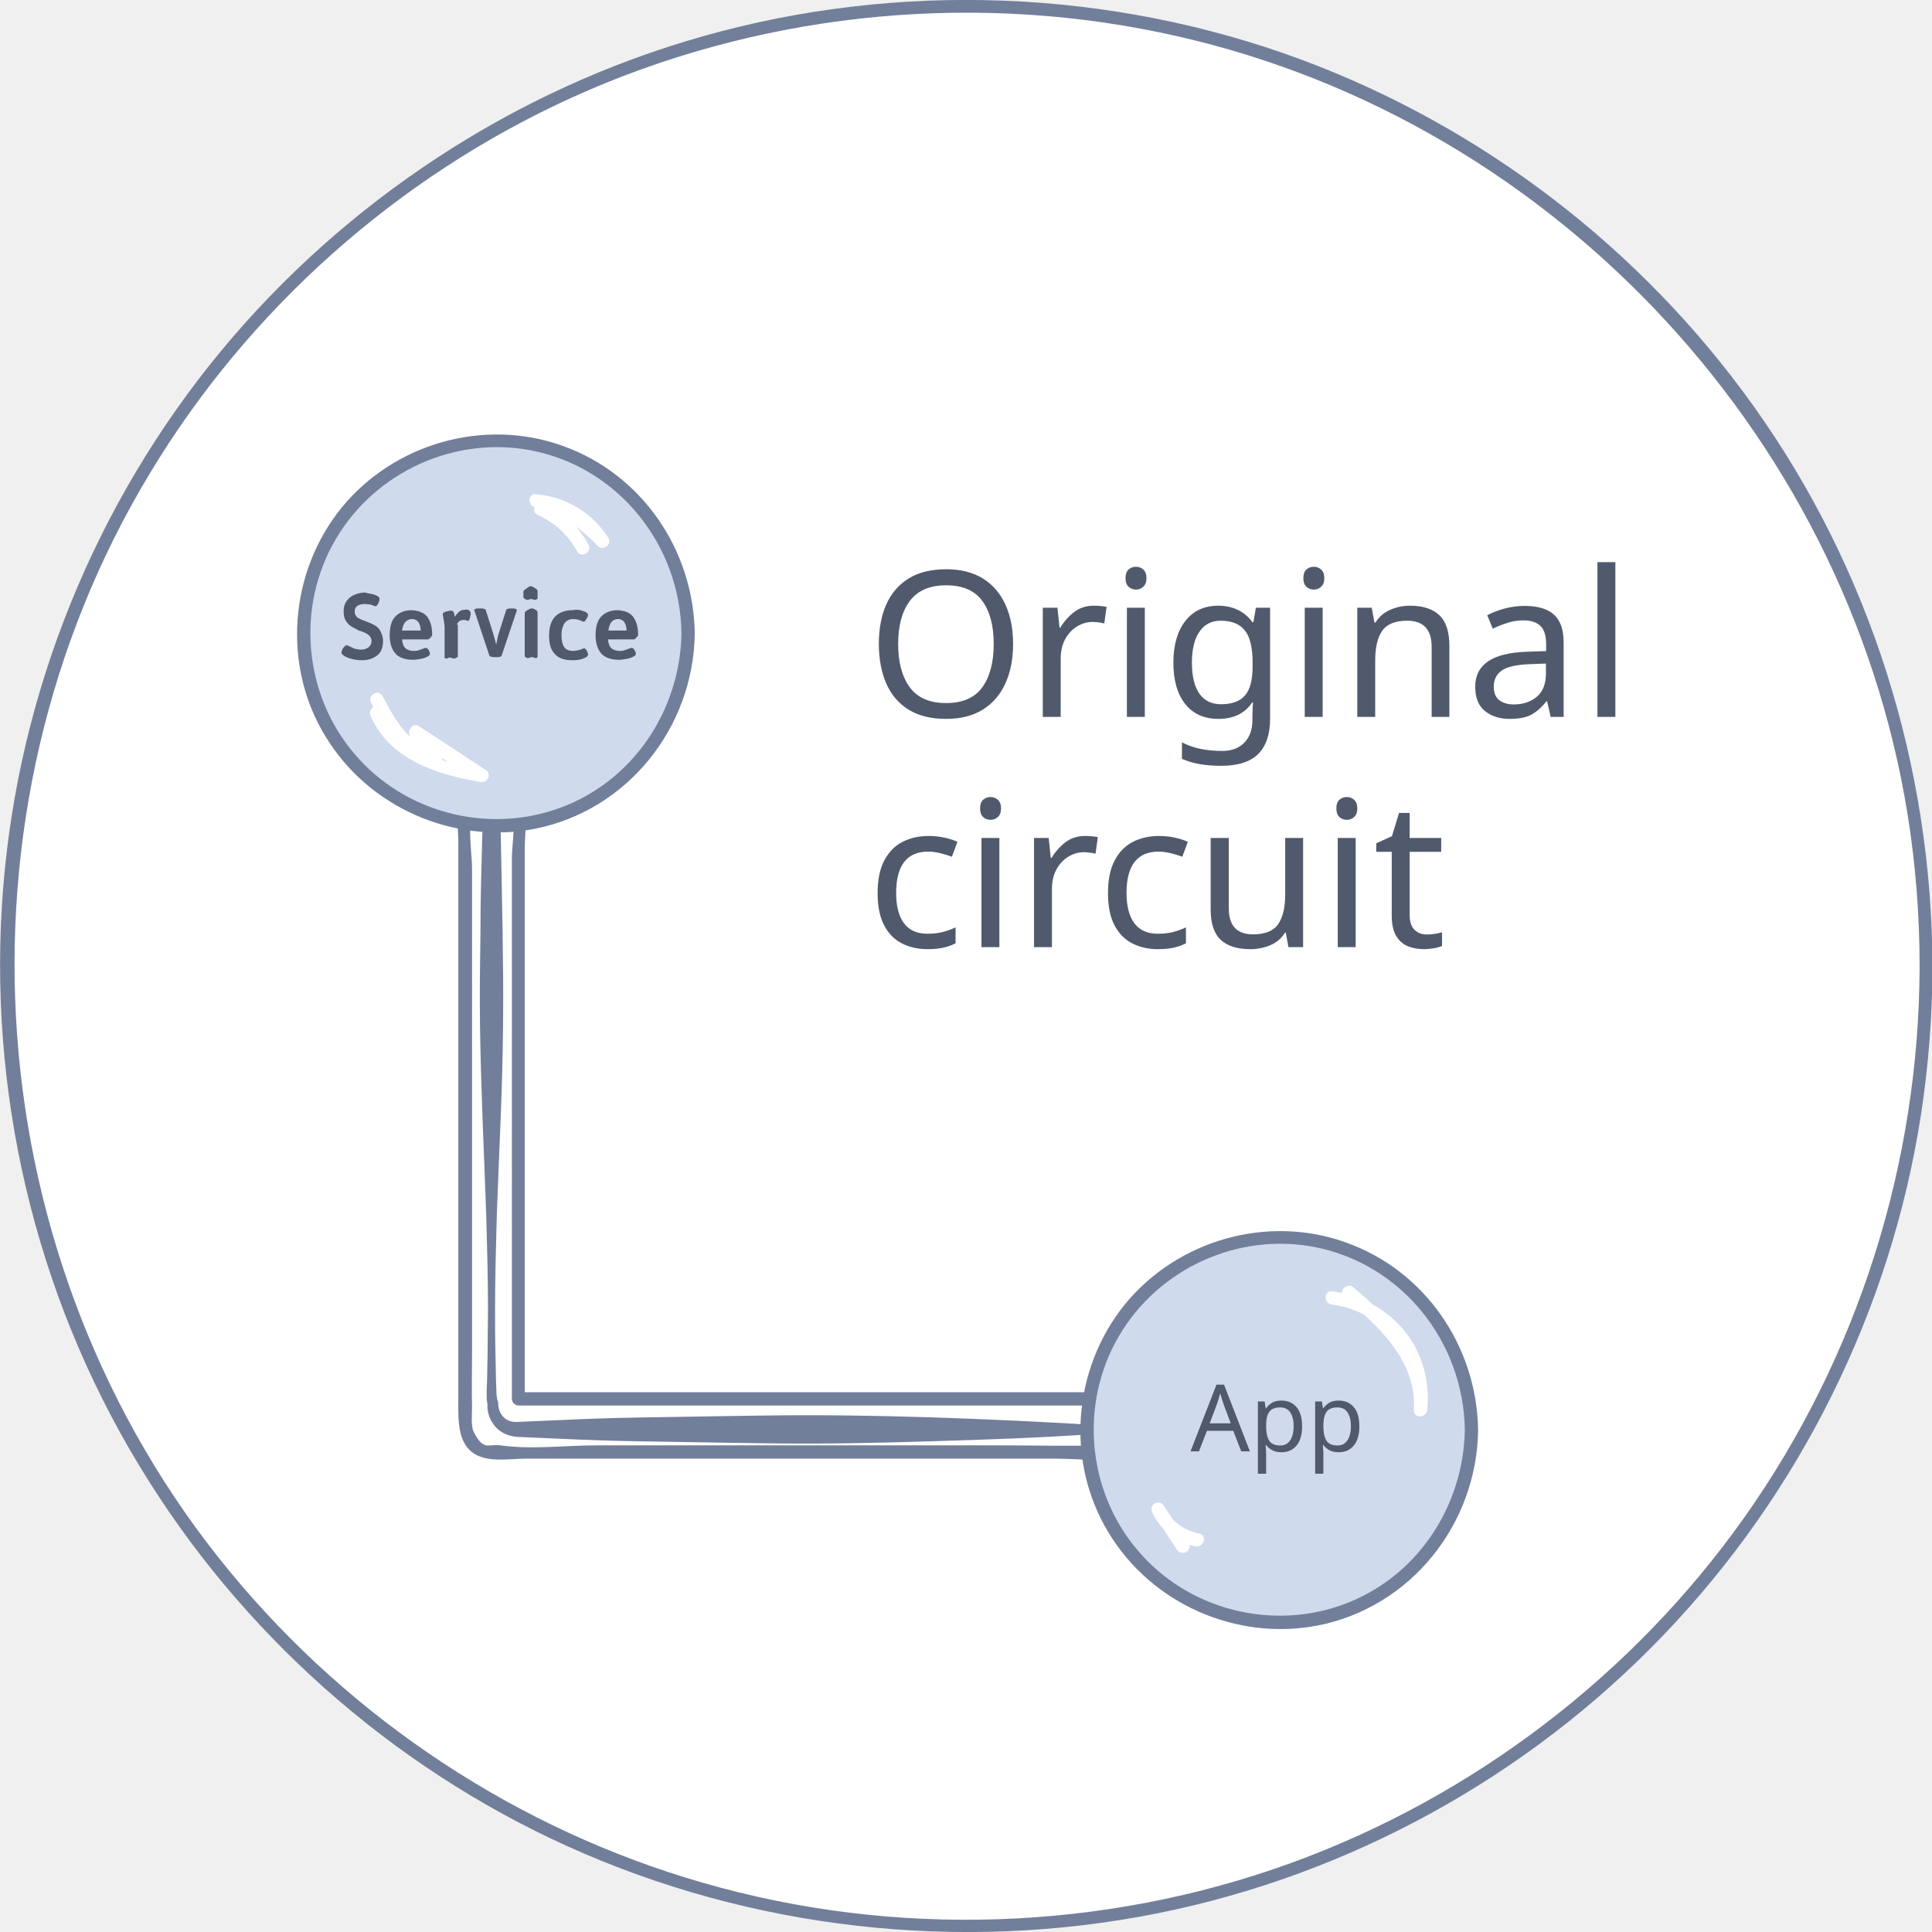
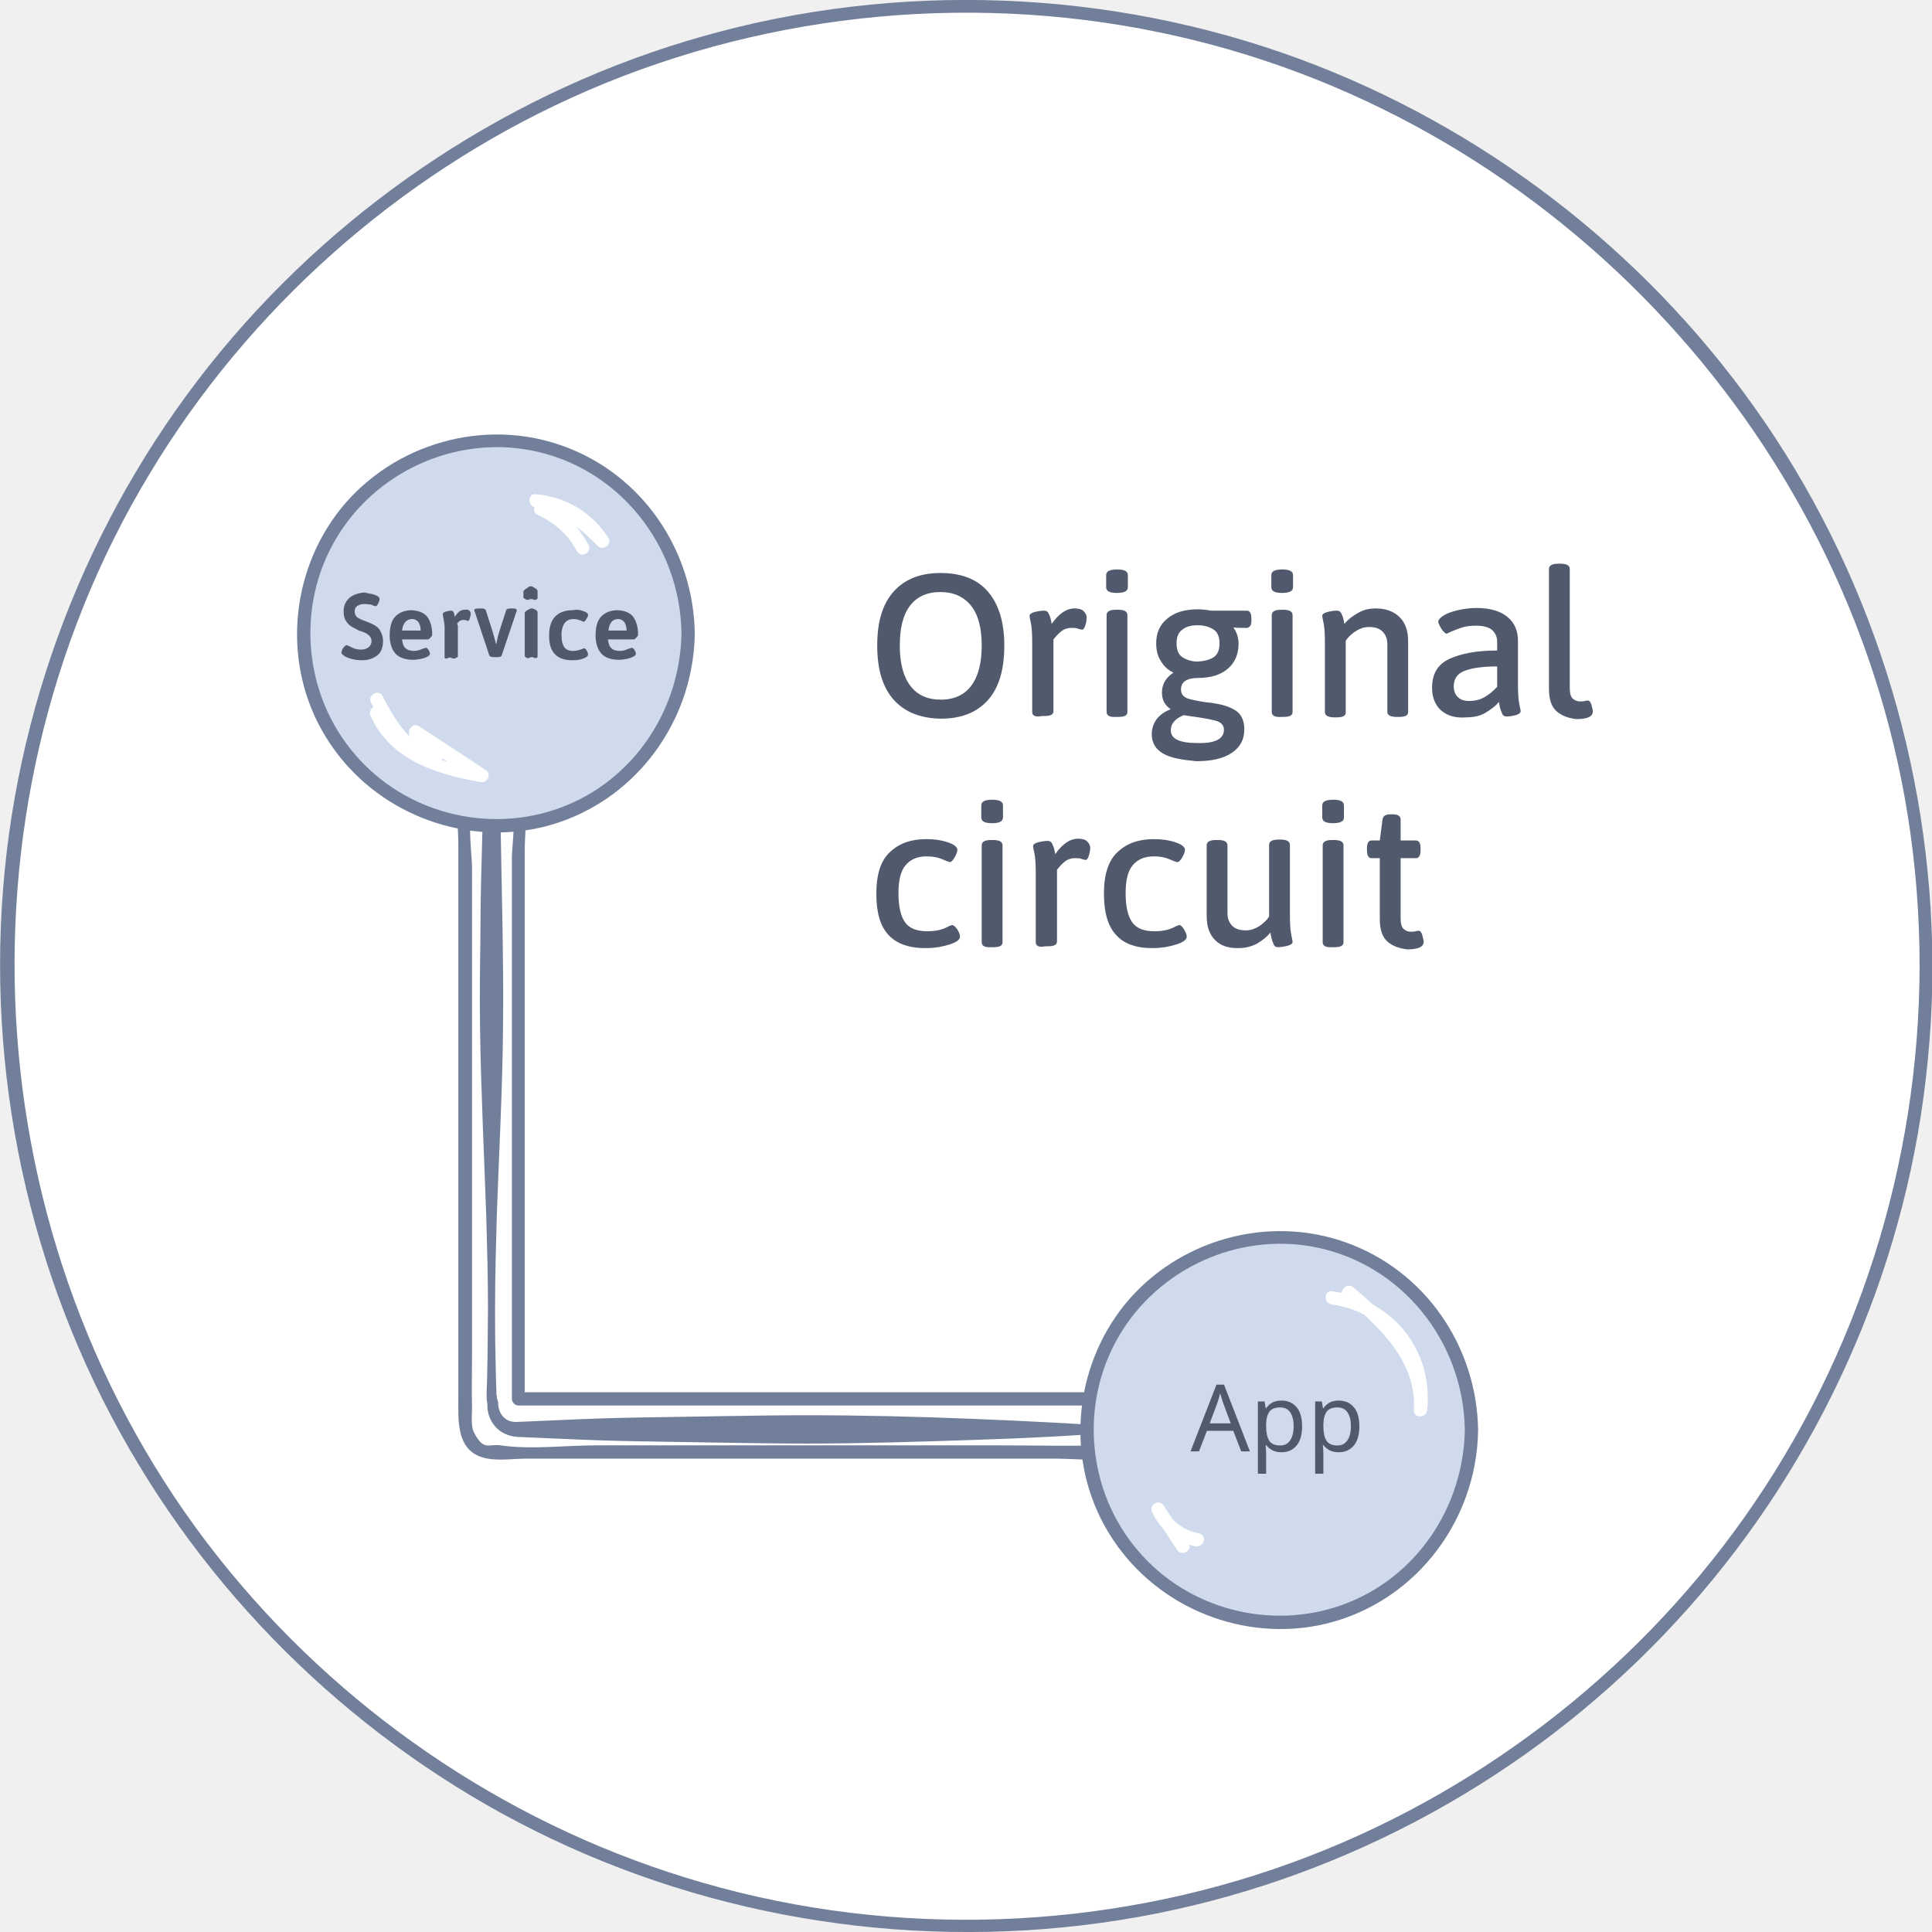
- <svg xmlns="http://www.w3.org/2000/svg" version="1.1" x="0px" y="0px" viewBox="0 0 436.3 436.3" style="enable-background:new 0 0 436.3 436.3;" xml:space="preserve">
+ <svg xmlns="http://www.w3.org/2000/svg" version="1.1" id="Layer_1" x="0px" y="0px" viewBox="0 0 436.3 436.3" style="enable-background:new 0 0 436.3 436.3;" xml:space="preserve">
+   <style type="text/css">
+ 	.st0{fill:#FFFFFF;}
+ 	.st1{fill:#727F9B;}
+ 	.st2{fill:#D0DAED;}
+ 	.st3{fill:#515A6D;}
+ 	.st4{enable-background:new    ;}
+ 	.st5{font-family:'Asap-Medium';}
+ 	.st6{font-size:21.019px;}
+ </style>
  <g id="working_artboard">
</g>
-   <g id="Layer_1">
-     <circle id="circle_1_" style="fill:#FFFFFF;" cx="218.2" cy="218.2" r="216.8" />
-     <path id="circle-stroke_1_" style="fill:#727F9B;" d="M433.5,218.2c-0.1,44.5-13.9,88.2-39.6,124.5c-25.2,35.6-61.3,63.1-102.3,78   c-42.4,15.4-89.5,17-132.8,4.5c-41.8-12-79.3-36.8-106.9-70.3c-57.4-69.6-64.7-170.9-18-248.1C56.2,69.8,89.7,40,129,22.1   c41.3-18.8,88.4-24,132.8-14.8c86.5,17.8,155,89.4,169,176.7C432.6,195.2,433.5,206.7,433.5,218.2c0,1.8,2.9,1.8,2.9,0   c-0.1-45.2-14.1-89.7-40.4-126.5c-25.4-35.6-61.3-63.1-102.3-78.3c-43-15.9-90.9-17.7-135-5.2c-42.5,12-80.8,37.2-108.9,71.2   C21.5,113.7,4.2,156.3,0.7,200.7C-2.9,246,7.8,292,31.4,330.9c22.7,37.6,56.8,68,96.9,86.1c41.4,18.7,88.4,24,133,15.1   c43.5-8.7,83.8-30.9,114.4-62.9c30.8-32.1,51.3-73.4,58.1-117.4c1.7-11.1,2.6-22.4,2.6-33.6C436.4,216.3,433.5,216.3,433.5,218.2z" />
-     <path id="connector-fill_9_" style="fill:#FFFFFF;" d="M250,315.4c-40.8,0-81.6,0-122.4,0c-3.7,0-7.4,0-11.2,0c0-39.5,0-77,0-116.5   c0-5.7,0-11.4,0-17.2c0-7.7-12-7.7-12,0c0,40.8,0,79.6,0,120.4c0,5.7,0,11.4,0,17.2c0,0.6,0.1,1.2,0.2,1.7   c-0.2,3.1,1.7,6.4,5.8,6.4c40.8,0,81.6,0,122.4,0c5.7,0,11.4,0,17.2,0C257.7,327.4,257.7,315.4,250,315.4z" />
-     <path id="connector-stroke_8_" style="fill:#727F9B;" d="M250.5,314.4c-44.5,0-89,0-133.5,0c0.5,0.5,1,1,1.5,1.5c0-37.2,0-74.4,0-111.5   c0-4.2,0-8.4,0-12.5c0-3.6,0.7-7.9-0.2-11.4c-0.9-3.3-3.8-5.4-7.3-5.4c-3.4,0-6.4,2.1-7.3,5.4c-0.8,3-0.2,6.6-0.2,9.7   c0,4.9,0,9.8,0,14.6c0,37.1,0,74.1,0,111.2c0,4.7-0.4,11.1,5.1,13c3.1,1.1,7,0.4,10.3,0.4c4.9,0,9.9,0,14.8,0c19.1,0,38.2,0,57.2,0   c10.5,0,21.1,0,31.6,0c5.2,0,10.4,0,15.6,0c4.4,0,9.3,0.6,13.6-0.1C260.5,327.8,259.1,315,250.5,314.4c-1.9-0.1-1.9,2.9,0,3   c3,0.2,4.9,2.7,4.2,5.7c-0.8,3.1-3.4,3.2-6.1,3.3c-7.7,0.2-15.4,0-23.1,0c-15.1,0-30.3,0-45.4,0s-30.3,0-45.4,0c-7,0-14.8,1-21.7,0   c-2.6-0.4-3.8,1.4-6-3c-0.7-1.3-0.4-4.1-0.4-5.5c-0.1-4.1,0-8.3,0-12.4c0-29.4,0-58.8,0-88.1c0-7.1,0-14.3,0-21.4   c0-4.5-2.5-18,4.5-18c6.9,0,4.5,11.4,4.5,15.7c0,7.5,0,14.9,0,22.4v99.8c0,0.8,0.7,1.5,1.5,1.5h133.5   C252.4,317.4,252.4,314.4,250.5,314.4z" />
-     <path id="connection-line_6_" style="fill:#727F9B;" d="M111.2,146.4c1,14.2,1.5,28.4,1.9,42.6c0.1,7.1,0.3,14.2,0.4,21.3   c0.1,7.1,0.2,14.2,0.1,21.3c-0.1,14.2-0.9,28.4-1.4,42.6c-0.2,7.1-0.4,14.2-0.4,21.3c0,3.5,0,7.1,0.1,10.6l0.1,5.3l0.1,2.7   c0,0.4,0,0.9,0.1,1.3c0,0.4,0.1,0.7,0.2,1l0.1,0.2l0,0.3c0,1.2,0.5,2.5,1.3,3.2c0.8,0.8,1.9,1.1,3.2,1l9.3-0.4   c6.2-0.3,12.4-0.5,18.6-0.6l18.6-0.3c6.2-0.1,12.4-0.2,18.6-0.2c12.4,0,24.8,0.3,37.2,0.8c12.4,0.5,24.8,1.1,37.2,2.1v0.6   c-12.4,1.1-24.8,1.7-37.2,2.1c-12.4,0.4-24.8,0.8-37.2,0.8c-6.2,0-12.4-0.1-18.6-0.2l-18.6-0.3c-6.2-0.1-12.4-0.3-18.6-0.6   l-9.3-0.4c-1.9-0.1-3.9-0.8-5.2-2.4c-1.3-1.5-1.9-3.5-1.7-5.3l0,0.4c-0.1-0.5-0.2-1.1-0.2-1.6c0-0.6,0-0.9,0-1.4l0.1-2.7l0.1-5.3   c0-3.5,0.1-7.1,0.1-10.6c0-7.1-0.2-14.2-0.4-21.3c-0.5-14.2-1.2-28.4-1.4-42.6c-0.1-7.1,0-14.2,0.1-21.3c0-7.1,0.2-14.2,0.4-21.3   c0.4-14.2,0.9-28.4,1.9-42.6H111.2z" />
-     <circle id="circle_22_" style="fill:#D0DAED;" cx="288.8" cy="322.9" r="43.5" />
-     <path id="circle-stroke_25_" style="fill:#727F9B;" d="M330.8,322.9c-0.3,17.5-11,33.5-27.6,39.5c-16.3,5.9-35,1-46.2-12.2   c-11.5-13.4-13.3-33.2-4.3-48.5c8.9-15.2,26.8-23.4,44.1-20.1C316.5,285.4,330.5,302.9,330.8,322.9c0,1.9,3,1.9,3,0   c-0.3-18.8-11.9-35.9-29.8-42.3c-17.7-6.4-38.1-0.6-50,14c-11.8,14.6-13.4,35.6-3.6,51.6c9.7,16,28.8,24.4,47.1,20.9   c21.1-4.1,36-22.9,36.3-44.1C333.8,320.9,330.8,320.9,330.8,322.9z" />
-     <path id="highlight_48_" style="fill:#FFFFFF;" d="M268.4,348.5c-1.9-2.8-3.8-5.7-5.6-8.5c-1.1-1.6-3.4-0.2-2.6,1.5c1.8,4,5.5,6.9,9.8,7.7   c1.9,0.3,2.7-2.5,0.8-2.9c-3.6-0.7-6.5-2.9-8-6.3c-0.9,0.5-1.7,1-2.6,1.5c1.9,2.8,3.8,5.7,5.6,8.5   C266.9,351.6,269.5,350.1,268.4,348.5z" />
-     <path id="highlight_47_" style="fill:#FFFFFF;" d="M303.5,292.9c7.9,6.7,16.4,14.3,15.8,25.5c-0.1,2,2.8,1.9,3,0c1.4-13.7-8-25-21.5-26.8   c-1.9-0.2-1.9,2.8,0,3c11.9,1.6,19.7,12,18.5,23.8c1,0,2,0,3,0c0.6-12.1-8.2-20.5-16.7-27.7C304.2,289.5,302.1,291.6,303.5,292.9z" />
-     <circle id="circle_23_" style="fill:#D0DAED;" cx="111.9" cy="143" r="43.5" />
-     <path id="circle-stroke_26_" style="fill:#727F9B;" d="M153.9,143c-0.3,17.5-11,33.5-27.6,39.5c-16.3,5.9-35,1-46.2-12.2   c-11.5-13.4-13.3-33.2-4.3-48.5c8.9-15.2,26.8-23.4,44.1-20.1C139.6,105.5,153.6,123,153.9,143c0,1.9,3,1.9,3,0   c-0.3-18.8-11.9-35.9-29.8-42.3c-17.7-6.4-38.1-0.6-50,14c-11.8,14.6-13.4,35.6-3.6,51.6c9.7,16,28.8,24.4,47.1,20.9   c21.1-4.1,36-22.9,36.3-44.1C156.9,141,153.9,141,153.9,143z" />
-     <path id="s_4_" style="fill:#515A6D;" d="M83.8,134.1c0.6,0.1,1,0.3,1.4,0.5c0.4,0.2,0.5,0.4,0.5,0.7c0,0.3-0.1,0.6-0.3,1   c-0.2,0.4-0.4,0.6-0.6,0.6c0,0-0.2,0-0.4-0.1c-0.3-0.1-0.6-0.3-0.9-0.3s-0.7-0.1-1.2-0.1c-0.8,0-1.3,0.2-1.7,0.5   c-0.4,0.3-0.5,0.7-0.5,1.2c0,0.4,0.1,0.7,0.3,1c0.2,0.3,0.5,0.5,0.8,0.6c0.3,0.2,0.8,0.4,1.4,0.6c0.8,0.3,1.5,0.6,2,0.9   c0.5,0.3,1,0.7,1.3,1.3s0.6,1.3,0.6,2.2c0,1.5-0.4,2.6-1.3,3.3c-0.9,0.7-2,1.1-3.4,1.1c-0.9,0-1.7-0.1-2.4-0.3s-1.3-0.4-1.7-0.7   s-0.6-0.5-0.6-0.7c0-0.2,0.1-0.4,0.2-0.7c0.1-0.3,0.3-0.5,0.5-0.7s0.3-0.3,0.5-0.3c0.1,0,0.3,0.1,0.5,0.2c0.4,0.2,0.9,0.4,1.3,0.6   c0.4,0.1,0.9,0.2,1.5,0.2c0.6,0,1.2-0.2,1.6-0.5s0.7-0.8,0.7-1.4c0-0.4-0.1-0.7-0.3-1c-0.2-0.3-0.5-0.5-0.8-0.7s-0.8-0.4-1.4-0.6   c-0.4-0.1-0.6-0.2-0.7-0.3c-0.6-0.3-1.2-0.6-1.6-0.9s-0.8-0.7-1.1-1.3c-0.3-0.5-0.4-1.2-0.4-2c0-0.9,0.2-1.6,0.7-2.3   c0.4-0.6,1-1.1,1.8-1.4c0.7-0.3,1.6-0.5,2.4-0.5C82.6,133.9,83.2,134,83.8,134.1z" />
-     <path id="e_7_" style="fill:#515A6D;" d="M96.5,139.3c0.7,1,1.1,2.3,1.1,4c0,0.2-0.1,0.4-0.4,0.7s-0.4,0.4-0.6,0.4h-5.8   c0.1,0.9,0.3,1.6,0.8,2c0.4,0.4,1.1,0.6,1.9,0.6c0.5,0,0.9-0.1,1.2-0.2s0.7-0.3,1.1-0.4c0.2-0.1,0.4-0.1,0.4-0.1   c0.2,0,0.4,0.2,0.6,0.5c0.2,0.4,0.3,0.6,0.3,0.8c0,0.3-0.2,0.5-0.6,0.7s-0.9,0.4-1.5,0.5s-1.2,0.2-1.7,0.2c-1.8,0-3.2-0.5-4-1.4   s-1.3-2.3-1.3-4.1c0-1.9,0.4-3.4,1.3-4.3c0.9-0.9,2.1-1.4,3.7-1.4C94.6,137.9,95.8,138.4,96.5,139.3z M90.8,142.4H95   c0-0.8-0.2-1.4-0.5-1.9c-0.3-0.4-0.8-0.7-1.4-0.7C91.8,139.8,91,140.7,90.8,142.4z" />
-     <path id="r_4_" style="fill:#515A6D;" d="M106,137.9c0.2,0.2,0.3,0.4,0.3,0.7c0,0.3-0.1,0.6-0.2,1c-0.1,0.4-0.2,0.6-0.4,0.6   c-0.1,0-0.2,0-0.4-0.1s-0.4-0.1-0.6-0.1c-0.4,0-0.8,0.1-1.1,0.4c-0.3,0.3-0.5,0.5-0.2,0.8v7.1c-0.5,0.4-0.9,0.6-1.6,0.2h-0.4   c-0.7,0.4-1.1,0.2-1-0.2v-6.9c-0.1-0.9-0.2-1.6-0.3-2c-0.1-0.4-0.1-0.7-0.1-0.8c0-0.2,0.2-0.3,0.7-0.5c0.5-0.1,0.9-0.2,1.2-0.2   c0.2,0,0.4,0.1,0.5,0.3s0.2,0.4,0.2,0.6c0,0.2,0.1,0.4,0.1,0.5c0.3-0.5,0.7-0.9,1-1.2c0.4-0.3,0.8-0.4,1.3-0.4   C105.5,137.6,105.8,137.7,106,137.9z" />
-     <path id="v_4_" style="fill:#515A6D;" d="M116.7,137.8c0,0.1,0,0.2-0.1,0.4l-3.3,9.8c-0.1,0.3-0.4,0.4-1,0.4h-0.7c-0.6,0-1-0.1-1.1-0.4   l-3.3-9.9c-0.1-0.1-0.1-0.3-0.1-0.3c0-0.3,0.4-0.4,1.1-0.4h0.4c0.6,0,1,0.1,1.1,0.4l1.6,5l0.5,1.8l0.2,0.8h0.1   c0.2-1.1,0.4-2,0.6-2.6l1.6-5c0.1-0.3,0.5-0.4,1.1-0.4h0.3C116.3,137.4,116.7,137.5,116.7,137.8z" />
-     <path id="i_4_" style="fill:#515A6D;" d="M121.4,133.5v1.5c0,0.2-0.1,0.3-0.3,0.4c-0.2,0.1-0.5,0.1-0.9-0.1h-0.5c-0.4,0.2-0.7,0.2-0.9,0.1   c-0.2-0.1-0.3-0.2-0.6-0.4v-1.5c0.3-0.4,0.7-0.6,1.4-1.1h0.5C121,132.9,121.4,133.1,121.4,133.5z M121.4,138.3v9.9   c0,0.4-0.4,0.6-1.1,0.2h-0.4c-0.7,0.4-1.1,0.2-1.4-0.2v-9.9c0.3-0.4,0.7-0.6,1.4-0.9h0.4C121,137.7,121.4,137.9,121.4,138.3z" />
-     <path id="c_3_" style="fill:#515A6D;" d="M131.7,138c0.7,0.2,1.1,0.5,1.1,0.9c0,0.2-0.1,0.5-0.4,0.9c-0.2,0.4-0.4,0.6-0.6,0.6   c0,0-0.1,0-0.3-0.1c-0.6-0.3-1.3-0.5-2-0.5c-0.9,0-1.5,0.3-2,0.9c-0.4,0.6-0.7,1.5-0.7,2.7c0,1.2,0.2,2.1,0.6,2.7   c0.4,0.6,1.1,0.9,2,0.9c0.7,0,1.5-0.2,2.2-0.5c0.2-0.1,0.3-0.1,0.3-0.1c0.2,0,0.4,0.2,0.6,0.5c0.2,0.4,0.3,0.7,0.3,0.9   c0,0.3-0.2,0.5-0.6,0.7s-0.9,0.4-1.5,0.5s-1.1,0.1-1.5,0.1c-1.8,0-3.1-0.5-3.9-1.4c-0.9-0.9-1.3-2.3-1.3-4.2c0-1.9,0.5-3.4,1.4-4.3   c0.9-0.9,2.2-1.4,3.9-1.4C130.2,137.6,131,137.7,131.7,138z" />
-     <path id="e_8_" style="fill:#515A6D;" d="M143,139.3c0.7,1,1.1,2.3,1.1,4c0,0.2-0.1,0.4-0.4,0.7s-0.4,0.4-0.6,0.4h-5.8   c0.1,0.9,0.3,1.6,0.8,2c0.4,0.4,1.1,0.6,1.9,0.6c0.5,0,0.9-0.1,1.2-0.2s0.7-0.3,1.1-0.4c0.2-0.1,0.4-0.1,0.4-0.1   c0.2,0,0.4,0.2,0.6,0.5c0.2,0.4,0.3,0.6,0.3,0.8c0,0.3-0.2,0.5-0.6,0.7s-0.9,0.4-1.5,0.5s-1.2,0.2-1.7,0.2c-1.8,0-3.2-0.5-4-1.4   s-1.3-2.3-1.3-4.1c0-1.9,0.4-3.4,1.3-4.3c0.9-0.9,2.1-1.4,3.7-1.4C141.2,137.9,142.3,138.4,143,139.3z M137.4,142.4h4.1   c0-0.8-0.2-1.4-0.5-1.9c-0.3-0.4-0.8-0.7-1.4-0.7C138.3,139.8,137.6,140.7,137.4,142.4z" />
-     <path id="highlight_45_" style="fill:#FFFFFF;" d="M121,114.6c5.7,0.5,10.7,3.6,13.8,8.4c0.8-0.6,1.6-1.2,2.4-1.8   c-4.1-4.3-8.8-8.2-15.1-7.8c-1.3,0.1-2.2,2.1-0.8,2.8c3.9,1.8,7,4.5,9,8.3c0.9,1.7,3.5,0.2,2.6-1.5c-2.3-4.2-5.7-7.5-10.1-9.4   c-0.3,0.9-0.5,1.9-0.8,2.8c5.5-0.3,9.4,3.2,13,6.9c1.2,1.2,3.3-0.4,2.4-1.8c-3.7-5.8-9.6-9.3-16.4-9.9   C119.1,111.4,119.1,114.4,121,114.6z" />
-     <path id="highlight_46_" style="fill:#FFFFFF;" d="M83.7,161.7c4.4,9.9,14.9,13.2,24.8,14.9c1.6,0.3,2.6-1.8,1.2-2.7   c-5-3.3-10-6.6-15.1-9.9c-1.3-0.9-2.7,0.8-2.1,2.1c1.3,2.4,2.8,4.3,4.8,6.1c0.5-0.8,1-1.7,1.5-2.5c-6.4-1.4-9.6-7.1-12.4-12.5   c-0.9-1.7-3.5-0.2-2.6,1.5c3.2,6.2,6.9,12.3,14.2,13.9c1.4,0.3,2.6-1.5,1.5-2.5c-1.8-1.6-3.2-3.3-4.4-5.5c-0.7,0.7-1.4,1.4-2.1,2.1   c5,3.3,10,6.6,15.1,9.9c0.4-0.9,0.8-1.8,1.2-2.7c-9.2-1.6-18.9-4.2-23-13.5C85.5,158.4,82.9,159.9,83.7,161.7z" />
+   <g id="Layer_1_1_">
+     <circle id="circle_1_" class="st0" cx="218.2" cy="218.2" r="216.8" />
+     <path id="circle-stroke_1_" class="st1" d="M433.5,218.2c-0.1,44.5-13.9,88.2-39.6,124.5c-25.2,35.6-61.3,63.1-102.3,78   c-42.4,15.4-89.5,17-132.8,4.5c-41.8-12-79.3-36.8-106.9-70.3c-57.4-69.6-64.7-170.9-18-248.1C56.2,69.8,89.7,40,129,22.1   c41.3-18.8,88.4-24,132.8-14.8c86.5,17.8,155,89.4,169,176.7C432.6,195.2,433.5,206.7,433.5,218.2c0,1.8,2.9,1.8,2.9,0   c-0.1-45.2-14.1-89.7-40.4-126.5c-25.4-35.6-61.3-63.1-102.3-78.3c-43-15.9-90.9-17.7-135-5.2c-42.5,12-80.8,37.2-108.9,71.2   C21.5,113.7,4.2,156.3,0.7,200.7C-2.9,246,7.8,292,31.4,330.9c22.7,37.6,56.8,68,96.9,86.1c41.4,18.7,88.4,24,133,15.1   c43.5-8.7,83.8-30.9,114.4-62.9c30.8-32.1,51.3-73.4,58.1-117.4c1.7-11.1,2.6-22.4,2.6-33.6C436.4,216.3,433.5,216.3,433.5,218.2z" />
+     <path id="connector-fill_9_" class="st0" d="M250,315.4c-40.8,0-81.6,0-122.4,0c-3.7,0-7.4,0-11.2,0c0-39.5,0-77,0-116.5   c0-5.7,0-11.4,0-17.2c0-7.7-12-7.7-12,0c0,40.8,0,79.6,0,120.4c0,5.7,0,11.4,0,17.2c0,0.6,0.1,1.2,0.2,1.7   c-0.2,3.1,1.7,6.4,5.8,6.4c40.8,0,81.6,0,122.4,0c5.7,0,11.4,0,17.2,0C257.7,327.4,257.7,315.4,250,315.4z" />
+     <path id="connector-stroke_8_" class="st1" d="M250.5,314.4c-44.5,0-89,0-133.5,0c0.5,0.5,1,1,1.5,1.5c0-37.2,0-74.4,0-111.5   c0-4.2,0-8.4,0-12.5c0-3.6,0.7-7.9-0.2-11.4c-0.9-3.3-3.8-5.4-7.3-5.4c-3.4,0-6.4,2.1-7.3,5.4c-0.8,3-0.2,6.6-0.2,9.7   c0,4.9,0,9.8,0,14.6c0,37.1,0,74.1,0,111.2c0,4.7-0.4,11.1,5.1,13c3.1,1.1,7,0.4,10.3,0.4c4.9,0,9.9,0,14.8,0c19.1,0,38.2,0,57.2,0   c10.5,0,21.1,0,31.6,0c5.2,0,10.4,0,15.6,0c4.4,0,9.3,0.6,13.6-0.1C260.5,327.8,259.1,315,250.5,314.4c-1.9-0.1-1.9,2.9,0,3   c3,0.2,4.9,2.7,4.2,5.7c-0.8,3.1-3.4,3.2-6.1,3.3c-7.7,0.2-15.4,0-23.1,0c-15.1,0-30.3,0-45.4,0s-30.3,0-45.4,0c-7,0-14.8,1-21.7,0   c-2.6-0.4-3.8,1.4-6-3c-0.7-1.3-0.4-4.1-0.4-5.5c-0.1-4.1,0-8.3,0-12.4c0-29.4,0-58.8,0-88.1c0-7.1,0-14.3,0-21.4   c0-4.5-2.5-18,4.5-18c6.9,0,4.5,11.4,4.5,15.7c0,7.5,0,14.9,0,22.4v99.8c0,0.8,0.7,1.5,1.5,1.5h133.5   C252.4,317.4,252.4,314.4,250.5,314.4z" />
+     <path id="connection-line_6_" class="st1" d="M111.2,146.4c1,14.2,1.5,28.4,1.9,42.6c0.1,7.1,0.3,14.2,0.4,21.3s0.2,14.2,0.1,21.3   c-0.1,14.2-0.9,28.4-1.4,42.6c-0.2,7.1-0.4,14.2-0.4,21.3c0,3.5,0,7.1,0.1,10.6l0.1,5.3l0.1,2.7c0,0.4,0,0.9,0.1,1.3   c0,0.4,0.1,0.7,0.2,1l0.1,0.2v0.3c0,1.2,0.5,2.5,1.3,3.2c0.8,0.8,1.9,1.1,3.2,1l9.3-0.4c6.2-0.3,12.4-0.5,18.6-0.6l18.6-0.3   c6.2-0.1,12.4-0.2,18.6-0.2c12.4,0,24.8,0.3,37.2,0.8s24.8,1.1,37.2,2.1v0.6c-12.4,1.1-24.8,1.7-37.2,2.1s-24.8,0.8-37.2,0.8   c-6.2,0-12.4-0.1-18.6-0.2l-18.6-0.3c-6.2-0.1-12.4-0.3-18.6-0.6l-9.3-0.4c-1.9-0.1-3.9-0.8-5.2-2.4c-1.3-1.5-1.9-3.5-1.7-5.3v0.4   c-0.1-0.5-0.2-1.1-0.2-1.6c0-0.6,0-0.9,0-1.4l0.1-2.7l0.1-5.3c0-3.5,0.1-7.1,0.1-10.6c0-7.1-0.2-14.2-0.4-21.3   c-0.5-14.2-1.2-28.4-1.4-42.6c-0.1-7.1,0-14.2,0.1-21.3c0-7.1,0.2-14.2,0.4-21.3c0.4-14.2,0.9-28.4,1.9-42.6h0.4V146.4z" />
+     <circle id="circle_22_" class="st2" cx="288.8" cy="322.9" r="43.5" />
+     <path id="circle-stroke_25_" class="st1" d="M330.8,322.9c-0.3,17.5-11,33.5-27.6,39.5c-16.3,5.9-35,1-46.2-12.2   c-11.5-13.4-13.3-33.2-4.3-48.5c8.9-15.2,26.8-23.4,44.1-20.1C316.5,285.4,330.5,302.9,330.8,322.9c0,1.9,3,1.9,3,0   c-0.3-18.8-11.9-35.9-29.8-42.3c-17.7-6.4-38.1-0.6-50,14c-11.8,14.6-13.4,35.6-3.6,51.6c9.7,16,28.8,24.4,47.1,20.9   c21.1-4.1,36-22.9,36.3-44.1C333.8,320.9,330.8,320.9,330.8,322.9z" />
+     <path id="highlight_48_" class="st0" d="M268.4,348.5c-1.9-2.8-3.8-5.7-5.6-8.5c-1.1-1.6-3.4-0.2-2.6,1.5c1.8,4,5.5,6.9,9.8,7.7   c1.9,0.3,2.7-2.5,0.8-2.9c-3.6-0.7-6.5-2.9-8-6.3c-0.9,0.5-1.7,1-2.6,1.5c1.9,2.8,3.8,5.7,5.6,8.5   C266.9,351.6,269.5,350.1,268.4,348.5z" />
+     <path id="highlight_47_" class="st0" d="M303.5,292.9c7.9,6.7,16.4,14.3,15.8,25.5c-0.1,2,2.8,1.9,3,0c1.4-13.7-8-25-21.5-26.8   c-1.9-0.2-1.9,2.8,0,3c11.9,1.6,19.7,12,18.5,23.8c1,0,2,0,3,0c0.6-12.1-8.2-20.5-16.7-27.7C304.2,289.5,302.1,291.6,303.5,292.9z" />
+     <circle id="circle_23_" class="st2" cx="111.9" cy="143" r="43.5" />
+     <path id="circle-stroke_26_" class="st1" d="M153.9,143c-0.3,17.5-11,33.5-27.6,39.5c-16.3,5.9-35,1-46.2-12.2   c-11.5-13.4-13.3-33.2-4.3-48.5c8.9-15.2,26.8-23.4,44.1-20.1C139.6,105.5,153.6,123,153.9,143c0,1.9,3,1.9,3,0   c-0.3-18.8-11.9-35.9-29.8-42.3c-17.7-6.4-38.1-0.6-50,14c-11.8,14.6-13.4,35.6-3.6,51.6c9.7,16,28.8,24.4,47.1,20.9   c21.1-4.1,36-22.9,36.3-44.1C156.9,141,153.9,141,153.9,143z" />
+     <path id="s_4_" class="st3" d="M83.8,134.1c0.6,0.1,1,0.3,1.4,0.5s0.5,0.4,0.5,0.7s-0.1,0.6-0.3,1c-0.2,0.4-0.4,0.6-0.6,0.6   c0,0-0.2,0-0.4-0.1c-0.3-0.1-0.6-0.3-0.9-0.3s-0.7-0.1-1.2-0.1c-0.8,0-1.3,0.2-1.7,0.5c-0.4,0.3-0.5,0.7-0.5,1.2   c0,0.4,0.1,0.7,0.3,1c0.2,0.3,0.5,0.5,0.8,0.6c0.3,0.2,0.8,0.4,1.4,0.6c0.8,0.3,1.5,0.6,2,0.9c0.5,0.3,1,0.7,1.3,1.3   s0.6,1.3,0.6,2.2c0,1.5-0.4,2.6-1.3,3.3s-2,1.1-3.4,1.1c-0.9,0-1.7-0.1-2.4-0.3s-1.3-0.4-1.7-0.7s-0.6-0.5-0.6-0.7s0.1-0.4,0.2-0.7   s0.3-0.5,0.5-0.7s0.3-0.3,0.5-0.3c0.1,0,0.3,0.1,0.5,0.2c0.4,0.2,0.9,0.4,1.3,0.6c0.4,0.1,0.9,0.2,1.5,0.2s1.2-0.2,1.6-0.5   s0.7-0.8,0.7-1.4c0-0.4-0.1-0.7-0.3-1c-0.2-0.3-0.5-0.5-0.8-0.7s-0.8-0.4-1.4-0.6c-0.4-0.1-0.6-0.2-0.7-0.3   c-0.6-0.3-1.2-0.6-1.6-0.9s-0.8-0.7-1.1-1.3c-0.3-0.5-0.4-1.2-0.4-2c0-0.9,0.2-1.6,0.7-2.3c0.4-0.6,1-1.1,1.8-1.4   c0.7-0.3,1.6-0.5,2.4-0.5C82.6,133.9,83.2,134,83.8,134.1z" />
+     <path id="e_7_" class="st3" d="M96.5,139.3c0.7,1,1.1,2.3,1.1,4c0,0.2-0.1,0.4-0.4,0.7s-0.4,0.4-0.6,0.4h-5.8   c0.1,0.9,0.3,1.6,0.8,2c0.4,0.4,1.1,0.6,1.9,0.6c0.5,0,0.9-0.1,1.2-0.2s0.7-0.3,1.1-0.4c0.2-0.1,0.4-0.1,0.4-0.1   c0.2,0,0.4,0.2,0.6,0.5c0.2,0.4,0.3,0.6,0.3,0.8c0,0.3-0.2,0.5-0.6,0.7s-0.9,0.4-1.5,0.5s-1.2,0.2-1.7,0.2c-1.8,0-3.2-0.5-4-1.4   s-1.3-2.3-1.3-4.1c0-1.9,0.4-3.4,1.3-4.3c0.9-0.9,2.1-1.4,3.7-1.4C94.6,137.9,95.8,138.4,96.5,139.3z M90.8,142.4H95   c0-0.8-0.2-1.4-0.5-1.9c-0.3-0.4-0.8-0.7-1.4-0.7C91.8,139.8,91,140.7,90.8,142.4z" />
+     <path id="r_4_" class="st3" d="M106,137.9c0.2,0.2,0.3,0.4,0.3,0.7s-0.1,0.6-0.2,1s-0.2,0.6-0.4,0.6c-0.1,0-0.2,0-0.4-0.1   s-0.4-0.1-0.6-0.1c-0.4,0-0.8,0.1-1.1,0.4c-0.3,0.3-0.5,0.5-0.2,0.8v7.1c-0.5,0.4-0.9,0.6-1.6,0.2h-0.4c-0.7,0.4-1.1,0.2-1-0.2   v-6.9c-0.1-0.9-0.2-1.6-0.3-2c-0.1-0.4-0.1-0.7-0.1-0.8c0-0.2,0.2-0.3,0.7-0.5c0.5-0.1,0.9-0.2,1.2-0.2c0.2,0,0.4,0.1,0.5,0.3   s0.2,0.4,0.2,0.6c0,0.2,0.1,0.4,0.1,0.5c0.3-0.5,0.7-0.9,1-1.2c0.4-0.3,0.8-0.4,1.3-0.4C105.5,137.6,105.8,137.7,106,137.9z" />
+     <path id="v_4_" class="st3" d="M116.7,137.8c0,0.1,0,0.2-0.1,0.4l-3.3,9.8c-0.1,0.3-0.4,0.4-1,0.4h-0.7c-0.6,0-1-0.1-1.1-0.4   l-3.3-9.9c-0.1-0.1-0.1-0.3-0.1-0.3c0-0.3,0.4-0.4,1.1-0.4h0.4c0.6,0,1,0.1,1.1,0.4l1.6,5l0.5,1.8l0.2,0.8h0.1   c0.2-1.1,0.4-2,0.6-2.6l1.6-5c0.1-0.3,0.5-0.4,1.1-0.4h0.3C116.3,137.4,116.7,137.5,116.7,137.8z" />
+     <path id="i_4_" class="st3" d="M121.4,133.5v1.5c0,0.2-0.1,0.3-0.3,0.4c-0.2,0.1-0.5,0.1-0.9-0.1h-0.5c-0.4,0.2-0.7,0.2-0.9,0.1   c-0.2-0.1-0.3-0.2-0.6-0.4v-1.5c0.3-0.4,0.7-0.6,1.4-1.1h0.5C121,132.9,121.4,133.1,121.4,133.5z M121.4,138.3v9.9   c0,0.4-0.4,0.6-1.1,0.2h-0.4c-0.7,0.4-1.1,0.2-1.4-0.2v-9.9c0.3-0.4,0.7-0.6,1.4-0.9h0.4C121,137.7,121.4,137.9,121.4,138.3z" />
+     <path id="c_3_" class="st3" d="M131.7,138c0.7,0.2,1.1,0.5,1.1,0.9c0,0.2-0.1,0.5-0.4,0.9c-0.2,0.4-0.4,0.6-0.6,0.6   c0,0-0.1,0-0.3-0.1c-0.6-0.3-1.3-0.5-2-0.5c-0.9,0-1.5,0.3-2,0.9c-0.4,0.6-0.7,1.5-0.7,2.7s0.2,2.1,0.6,2.7c0.4,0.6,1.1,0.9,2,0.9   c0.7,0,1.5-0.2,2.2-0.5c0.2-0.1,0.3-0.1,0.3-0.1c0.2,0,0.4,0.2,0.6,0.5c0.2,0.4,0.3,0.7,0.3,0.9c0,0.3-0.2,0.5-0.6,0.7   s-0.9,0.4-1.5,0.5s-1.1,0.1-1.5,0.1c-1.8,0-3.1-0.5-3.9-1.4c-0.9-0.9-1.3-2.3-1.3-4.2s0.5-3.4,1.4-4.3c0.9-0.9,2.2-1.4,3.9-1.4   C130.2,137.6,131,137.7,131.7,138z" />
+     <path id="e_8_" class="st3" d="M143,139.3c0.7,1,1.1,2.3,1.1,4c0,0.2-0.1,0.4-0.4,0.7s-0.4,0.4-0.6,0.4h-5.8c0.1,0.9,0.3,1.6,0.8,2   c0.4,0.4,1.1,0.6,1.9,0.6c0.5,0,0.9-0.1,1.2-0.2s0.7-0.3,1.1-0.4c0.2-0.1,0.4-0.1,0.4-0.1c0.2,0,0.4,0.2,0.6,0.5   c0.2,0.4,0.3,0.6,0.3,0.8c0,0.3-0.2,0.5-0.6,0.7s-0.9,0.4-1.5,0.5s-1.2,0.2-1.7,0.2c-1.8,0-3.2-0.5-4-1.4s-1.3-2.3-1.3-4.1   c0-1.9,0.4-3.4,1.3-4.3c0.9-0.9,2.1-1.4,3.7-1.4C141.2,137.9,142.3,138.4,143,139.3z M137.4,142.4h4.1c0-0.8-0.2-1.4-0.5-1.9   c-0.3-0.4-0.8-0.7-1.4-0.7C138.3,139.8,137.6,140.7,137.4,142.4z" />
+     <path id="highlight_45_" class="st0" d="M121,114.6c5.7,0.5,10.7,3.6,13.8,8.4c0.8-0.6,1.6-1.2,2.4-1.8c-4.1-4.3-8.8-8.2-15.1-7.8   c-1.3,0.1-2.2,2.1-0.8,2.8c3.9,1.8,7,4.5,9,8.3c0.9,1.7,3.5,0.2,2.6-1.5c-2.3-4.2-5.7-7.5-10.1-9.4c-0.3,0.9-0.5,1.9-0.8,2.8   c5.5-0.3,9.4,3.2,13,6.9c1.2,1.2,3.3-0.4,2.4-1.8c-3.7-5.8-9.6-9.3-16.4-9.9C119.1,111.4,119.1,114.4,121,114.6z" />
+     <path id="highlight_46_" class="st0" d="M83.7,161.7c4.4,9.9,14.9,13.2,24.8,14.9c1.6,0.3,2.6-1.8,1.2-2.7c-5-3.3-10-6.6-15.1-9.9   c-1.3-0.9-2.7,0.8-2.1,2.1c1.3,2.4,2.8,4.3,4.8,6.1c0.5-0.8,1-1.7,1.5-2.5c-6.4-1.4-9.6-7.1-12.4-12.5c-0.9-1.7-3.5-0.2-2.6,1.5   c3.2,6.2,6.9,12.3,14.2,13.9c1.4,0.3,2.6-1.5,1.5-2.5c-1.8-1.6-3.2-3.3-4.4-5.5c-0.7,0.7-1.4,1.4-2.1,2.1c5,3.3,10,6.6,15.1,9.9   c0.4-0.9,0.8-1.8,1.2-2.7c-9.2-1.6-18.9-4.2-23-13.5C85.5,158.4,82.9,159.9,83.7,161.7z" />
    <g>
-       <text transform="matrix(1 0 0 1 195.6572 161.8943)">
-         <tspan x="0" y="0" style="fill:#515A6D; font-family:'Asap-Medium'; font-size:46px;">Original</tspan>
-         <tspan x="0" y="52" style="fill:#515A6D; font-family:'Asap-Medium'; font-size:46px;">circuit</tspan>
-       </text>
+       <g class="st4">
+         <path class="st3" d="M201.8,158c-2.5-2.8-3.7-6.9-3.7-12.2c0-5.4,1.2-9.4,3.7-12.2c2.5-2.8,6-4.2,10.6-4.2     c4.7,0,8.3,1.4,10.7,4.2c2.4,2.8,3.7,6.8,3.7,12.2c0,5.4-1.2,9.5-3.7,12.3c-2.5,2.8-6,4.2-10.7,4.2     C207.8,162.2,204.3,160.8,201.8,158z M219.3,154.9c1.6-2.1,2.4-5.1,2.4-9.1c0-4-0.8-7-2.4-9c-1.6-2-3.9-3.1-6.9-3.1     s-5.3,1-6.9,3.1s-2.3,5.1-2.3,9c0,4,0.8,7,2.4,9.1c1.6,2.1,3.9,3.1,6.9,3.1C215.5,158,217.8,156.9,219.3,154.9z" />
+         <path class="st3" d="M233.1,160.8v-15.7c0-2-0.1-3.5-0.3-4.4c-0.2-0.9-0.3-1.4-0.3-1.6c0-0.4,0.4-0.7,1.2-0.9     c0.8-0.2,1.5-0.3,2.1-0.3c0.5,0,0.8,0.2,1,0.6c0.2,0.4,0.4,0.9,0.5,1.4c0.1,0.5,0.2,0.8,0.2,1c1.6-2.3,3.3-3.5,5.2-3.5     c0.9,0,1.6,0.2,2,0.6c0.4,0.4,0.7,0.9,0.7,1.4c0,0.6-0.1,1.2-0.3,1.8c-0.2,0.7-0.5,1-0.7,1c-0.2,0-0.5-0.1-0.9-0.2     c-0.4-0.2-0.9-0.2-1.5-0.2c-1,0-1.8,0.3-2.5,0.9c-0.7,0.6-1.2,1.2-1.6,1.7v16.2c0,0.8-0.7,1.1-2.1,1.1h-0.5     C233.8,162,233.1,161.6,233.1,160.8z" />
+         <path class="st3" d="M249.8,132.6v-2.7c0-0.9,0.8-1.3,2.5-1.3c1.6,0,2.4,0.4,2.4,1.3v2.7c0,0.9-0.8,1.3-2.5,1.3     C250.6,133.9,249.8,133.5,249.8,132.6z M249.9,160.8v-21.9c0-0.8,0.7-1.2,2.1-1.2h0.5c1.4,0,2.1,0.4,2.1,1.2v21.9     c0,0.8-0.7,1.1-2.1,1.1H252C250.6,162,249.9,161.6,249.9,160.8z" />
+         <path class="st3" d="M262.7,170.2c-1.7-1-2.6-2.4-2.6-4.4c0-1.3,0.4-2.4,1.1-3.4c0.8-1,1.8-1.7,3.1-2.2l0-0.1     c-1.3-0.9-1.9-2.1-1.9-3.7c0-1.9,0.9-3.4,2.6-4.5c-1.3-0.6-2.2-1.5-2.9-2.7c-0.7-1.1-1-2.4-1-3.9c0-2.4,0.8-4.2,2.5-5.6     c1.7-1.4,3.9-2.1,6.9-2.1c0.9,0,1.9,0.1,2.9,0.3h8.1c0.4,0,0.6,0.1,0.8,0.4c0.2,0.3,0.3,0.7,0.3,1.3v0.6c0,0.6-0.1,1-0.3,1.2     c-0.2,0.2-0.4,0.4-0.8,0.4c-1.2,0-2.1,0-2.9-0.1l0,0.1c0.7,1,1.1,2.2,1.1,3.6c0,2.3-0.8,4.2-2.4,5.6c-1.6,1.4-3.9,2.1-6.7,2.1     c-2.6,0-3.9,0.9-3.9,2.6c0,1,0.5,1.6,1.4,2c0.9,0.3,2.3,0.6,4.3,0.9c0.7,0.1,1.3,0.1,1.6,0.2c2.2,0.3,3.9,0.9,5.1,1.7     c1.2,0.8,1.9,2.2,1.9,4.2c0,2.3-0.9,4-2.8,5.3c-1.9,1.3-4.6,1.9-8,1.9C266.9,171.6,264.5,171.2,262.7,170.2z M276.4,164.8     c0-0.9-0.5-1.5-1.4-1.9c-0.9-0.3-2.4-0.6-4.3-0.9c-1.6-0.2-2.7-0.4-3.4-0.5c-1.9,0.8-2.9,1.9-2.9,3.4c0,2,2,2.9,6.1,2.9     C274.5,167.9,276.4,166.8,276.4,164.8z M274.1,148.4c0.9-0.6,1.3-1.7,1.3-3.1c0-1.4-0.4-2.5-1.3-3.1c-0.9-0.6-2.1-1-3.6-1     c-1.5,0-2.7,0.3-3.5,1c-0.9,0.6-1.3,1.7-1.3,3.1c0,1.4,0.4,2.5,1.3,3.1c0.9,0.6,2.1,1,3.5,1C272,149.3,273.2,149,274.1,148.4z" />
+         <path class="st3" d="M287.1,132.6v-2.7c0-0.9,0.8-1.3,2.5-1.3c1.6,0,2.4,0.4,2.4,1.3v2.7c0,0.9-0.8,1.3-2.5,1.3     C287.9,133.9,287.1,133.5,287.1,132.6z M287.2,160.8v-21.9c0-0.8,0.7-1.2,2.1-1.2h0.5c1.4,0,2.1,0.4,2.1,1.2v21.9     c0,0.8-0.7,1.1-2.1,1.1h-0.5C287.9,162,287.2,161.6,287.2,160.8z" />
+         <path class="st3" d="M299.2,160.8v-15.7c0-2-0.1-3.5-0.3-4.4c-0.2-0.9-0.3-1.4-0.3-1.6c0-0.4,0.4-0.7,1.2-0.9     c0.8-0.2,1.5-0.3,2.1-0.3c0.5,0,0.8,0.2,1,0.6c0.2,0.4,0.4,0.9,0.5,1.4c0.1,0.5,0.2,0.8,0.2,1c0.9-1.1,2-1.9,3.3-2.6     s2.5-0.9,3.8-0.9c2.3,0,4.1,0.7,5.4,2c1.3,1.3,1.9,3.1,1.9,5.5v15.9c0,0.8-0.7,1.1-2.1,1.1h-0.5c-1.4,0-2.1-0.4-2.1-1.1v-15.3     c0-1.3-0.4-2.2-1.1-2.9c-0.7-0.7-1.7-1-3.1-1c-1,0-1.9,0.3-2.9,0.9c-0.9,0.6-1.7,1.3-2.3,2.2v16.2c0,0.8-0.7,1.1-2.1,1.1h-0.5     C300,162,299.2,161.6,299.2,160.8z" />
+         <path class="st3" d="M325.4,160.4c-1.3-1.2-2-2.9-2-5.1c0-3.1,1.3-5.3,3.9-6.5c2.6-1.2,6.2-1.9,10.8-1.9v-2     c0-1.1-0.4-1.9-1.1-2.6c-0.7-0.6-1.9-1-3.5-1c-1.3,0-2.4,0.1-3.3,0.4c-0.9,0.3-1.7,0.6-2.4,0.9c-0.7,0.3-1,0.5-1.1,0.5     c-0.3,0-0.7-0.4-1.2-1.1c-0.4-0.7-0.7-1.3-0.7-1.6c0-0.4,0.4-0.9,1.2-1.4c0.8-0.5,1.9-0.9,3.2-1.2c1.3-0.3,2.8-0.5,4.3-0.5     c3,0,5.3,0.7,6.9,2c1.6,1.3,2.4,3.1,2.4,5.4v9.8c0,2.1,0.1,3.5,0.3,4.5c0.2,0.9,0.3,1.4,0.3,1.6c0,0.4-0.4,0.7-1.1,0.9     c-0.8,0.2-1.4,0.3-2.1,0.3c-0.5,0-0.8-0.2-1-0.7c-0.2-0.5-0.4-1-0.5-1.5c-0.1-0.5-0.2-0.9-0.2-1.1c-0.8,1-1.9,1.8-3.1,2.5     c-1.2,0.7-2.7,1-4.3,1C328.6,162.2,326.8,161.6,325.4,160.4z M335.3,157.4c1-0.6,1.9-1.3,2.8-2.3v-4.6c-3,0-5.4,0.3-7.1,0.9     c-1.8,0.6-2.7,1.8-2.7,3.6c0,1,0.3,1.8,0.9,2.4c0.6,0.6,1.4,0.9,2.6,0.9C333.1,158.3,334.3,158,335.3,157.4z" />
+         <path class="st3" d="M351.6,160.7c-1.2-1-1.8-2.7-1.8-5.1v-27.1c0-0.8,0.7-1.2,2.1-1.2h0.5c1.4,0,2.1,0.4,2.1,1.2v26.9     c0,1.1,0.2,1.9,0.6,2.3c0.4,0.4,1,0.7,1.7,0.7c0.4,0,0.8,0,1.1-0.1c0.3-0.1,0.5-0.1,0.7-0.1c0.3,0,0.6,0.3,0.8,1     c0.2,0.7,0.3,1.2,0.3,1.5c0,1.1-1.2,1.7-3.7,1.7C354.3,162.2,352.8,161.7,351.6,160.7z" />
+       </g>
+       <g class="st4">
+         <path class="st3" d="M200.7,211.2c-1.9-2-2.8-5.1-2.8-9.4c0-4.3,1-7.5,3.1-9.4c2-1.9,4.7-2.9,8.1-2.9c1.8,0,3.4,0.2,4.9,0.7     c1.5,0.5,2.2,1.1,2.2,1.7c0,0.4-0.2,1-0.6,1.7c-0.4,0.7-0.8,1.1-1.1,1.1c0,0-0.2-0.1-0.6-0.2c-0.7-0.3-1.4-0.6-2.1-0.8     c-0.7-0.2-1.6-0.3-2.6-0.3c-2.1,0-3.6,0.7-4.7,2s-1.6,3.4-1.6,6.3c0,3,0.5,5.2,1.5,6.6s2.7,2,5,2c1.1,0,2-0.1,2.8-0.3     c0.8-0.2,1.5-0.5,2.2-0.9c0.4-0.1,0.6-0.2,0.6-0.2c0.3,0,0.7,0.3,1.2,1c0.4,0.7,0.6,1.2,0.6,1.6c0,0.7-0.8,1.3-2.4,1.8     c-1.6,0.5-3.3,0.8-5,0.8C205.5,214.2,202.6,213.2,200.7,211.2z" />
+         <path class="st3" d="M221.6,184.6v-2.7c0-0.9,0.8-1.3,2.5-1.3c1.6,0,2.4,0.4,2.4,1.3v2.7c0,0.9-0.8,1.3-2.5,1.3     C222.4,185.9,221.6,185.5,221.6,184.6z M221.7,212.8v-21.9c0-0.8,0.7-1.2,2.1-1.2h0.5c1.4,0,2.1,0.4,2.1,1.2v21.9     c0,0.8-0.7,1.1-2.1,1.1h-0.5C222.4,214,221.7,213.6,221.7,212.8z" />
+         <path class="st3" d="M233.9,212.8v-15.7c0-2-0.1-3.5-0.3-4.4c-0.2-0.9-0.3-1.4-0.3-1.6c0-0.4,0.4-0.7,1.2-0.9     c0.8-0.2,1.5-0.3,2.1-0.3c0.5,0,0.8,0.2,1,0.6c0.2,0.4,0.4,0.9,0.5,1.4c0.1,0.5,0.2,0.8,0.2,1c1.6-2.3,3.3-3.5,5.2-3.5     c0.9,0,1.6,0.2,2,0.6c0.4,0.4,0.7,0.9,0.7,1.4c0,0.6-0.1,1.2-0.3,1.8c-0.2,0.7-0.5,1-0.7,1c-0.2,0-0.5-0.1-0.9-0.2     c-0.4-0.2-0.9-0.2-1.5-0.2c-1,0-1.8,0.3-2.5,0.9c-0.7,0.6-1.2,1.2-1.6,1.7v16.2c0,0.8-0.7,1.1-2.1,1.1H236     C234.6,214,233.9,213.6,233.9,212.8z" />
+         <path class="st3" d="M252.1,211.2c-1.9-2-2.8-5.1-2.8-9.4c0-4.3,1-7.5,3.1-9.4c2-1.9,4.7-2.9,8.1-2.9c1.8,0,3.4,0.2,4.9,0.7     c1.5,0.5,2.2,1.1,2.2,1.7c0,0.4-0.2,1-0.6,1.7c-0.4,0.7-0.8,1.1-1.2,1.1c0,0-0.2-0.1-0.6-0.2c-0.7-0.3-1.4-0.6-2.1-0.8     c-0.7-0.2-1.6-0.3-2.6-0.3c-2.1,0-3.6,0.7-4.7,2c-1.1,1.3-1.6,3.4-1.6,6.3c0,3,0.5,5.2,1.5,6.6c1,1.4,2.7,2,5,2     c1.1,0,2-0.1,2.8-0.3c0.8-0.2,1.5-0.5,2.2-0.9c0.4-0.1,0.6-0.2,0.6-0.2c0.3,0,0.7,0.3,1.1,1c0.4,0.7,0.6,1.2,0.6,1.6     c0,0.7-0.8,1.3-2.4,1.8c-1.6,0.5-3.3,0.8-5,0.8C256.8,214.2,253.9,213.2,252.1,211.2z" />
+         <path class="st3" d="M274.4,212.3c-1.3-1.3-1.9-3.1-1.9-5.5v-15.9c0-0.8,0.7-1.2,2.1-1.2h0.5c1.4,0,2.1,0.4,2.1,1.2v15.3     c0,1.3,0.4,2.2,1.1,2.9c0.7,0.7,1.7,1,3.1,1c1,0,1.9-0.3,2.9-0.9c0.9-0.6,1.7-1.3,2.3-2.2v-16.2c0-0.8,0.7-1.2,2.1-1.2h0.5     c1.4,0,2.1,0.4,2.1,1.2v15.8c0,2.1,0.1,3.5,0.3,4.5c0.2,0.9,0.3,1.4,0.3,1.6c0,0.4-0.4,0.7-1.2,0.9c-0.8,0.2-1.5,0.3-2.1,0.3     c-0.5,0-0.8-0.2-1-0.7c-0.2-0.5-0.4-1-0.5-1.5c-0.1-0.5-0.2-0.9-0.2-1.1c-0.9,1.1-2,1.9-3.2,2.6c-1.3,0.6-2.5,0.9-3.9,0.9     C277.5,214.2,275.7,213.6,274.4,212.3z" />
+         <path class="st3" d="M298.6,184.6v-2.7c0-0.9,0.8-1.3,2.5-1.3c1.6,0,2.4,0.4,2.4,1.3v2.7c0,0.9-0.8,1.3-2.5,1.3     C299.4,185.9,298.6,185.5,298.6,184.6z M298.7,212.8v-21.9c0-0.8,0.7-1.2,2.1-1.2h0.5c1.4,0,2.1,0.4,2.1,1.2v21.9     c0,0.8-0.7,1.1-2.1,1.1h-0.5C299.4,214,298.7,213.6,298.7,212.8z" />
+         <path class="st3" d="M313.4,212.7c-1.2-1-1.8-2.7-1.8-5.1v-13.8h-1.8c-0.4,0-0.6-0.1-0.8-0.4c-0.2-0.3-0.3-0.7-0.3-1.3v-0.6     c0-0.6,0.1-1,0.3-1.3c0.2-0.3,0.4-0.4,0.8-0.4h1.8l0.6-4.7c0.1-0.8,0.7-1.2,1.7-1.2h0.7c1.1,0,1.7,0.4,1.7,1.2v4.7h3.4     c0.4,0,0.6,0.1,0.8,0.4c0.2,0.3,0.3,0.7,0.3,1.3v0.6c0,0.6-0.1,1-0.3,1.3c-0.2,0.3-0.4,0.4-0.8,0.4h-3.4v13.6     c0,1.1,0.2,1.9,0.6,2.3c0.4,0.4,0.9,0.7,1.7,0.7c0.4,0,0.8,0,1.1-0.1c0.3-0.1,0.5-0.1,0.7-0.1c0.3,0,0.6,0.3,0.8,1     c0.2,0.7,0.3,1.2,0.3,1.5c0,1.1-1.2,1.7-3.7,1.7C316.1,214.2,314.6,213.7,313.4,212.7z" />
+       </g>
    </g>
-     <text transform="matrix(1 0 0 1 268.856 327.757)" style="fill:#515A6D; font-family:'Asap-Medium'; font-size:21.019px;">App</text>
+     <text transform="matrix(1 0 0 1 268.856 327.757)" class="st3 st5 st6">App</text>
  </g>
</svg>
